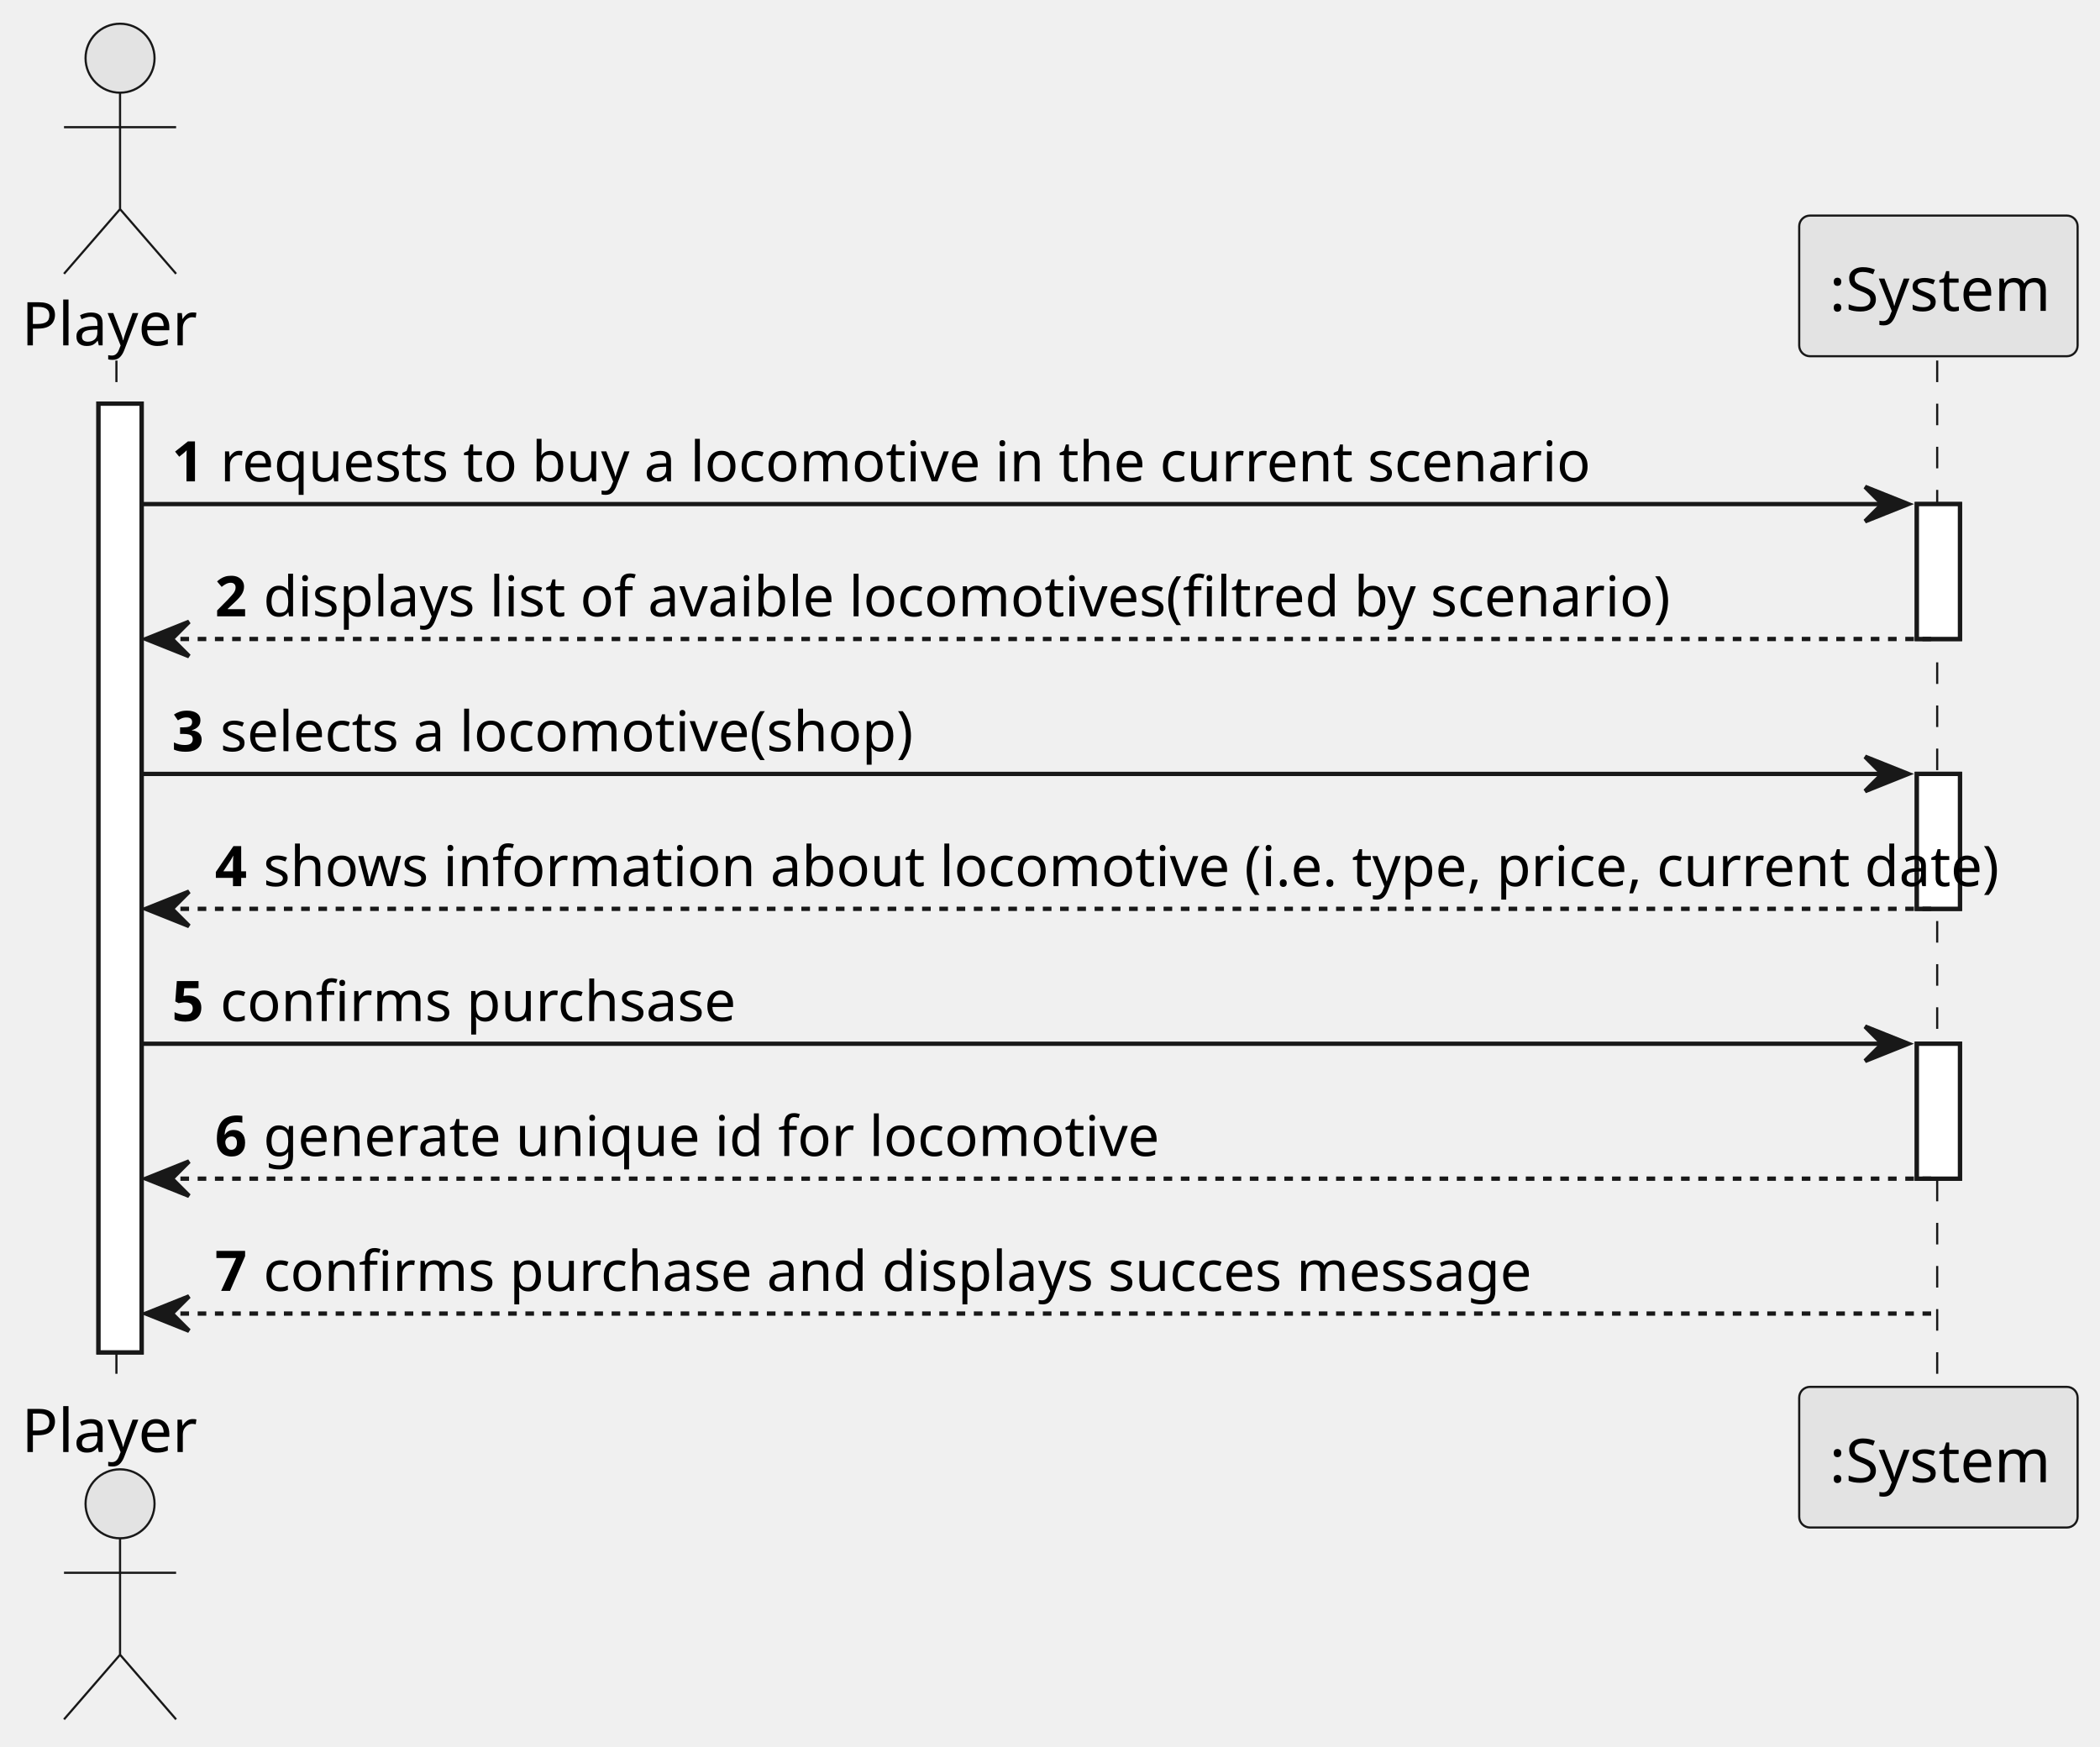
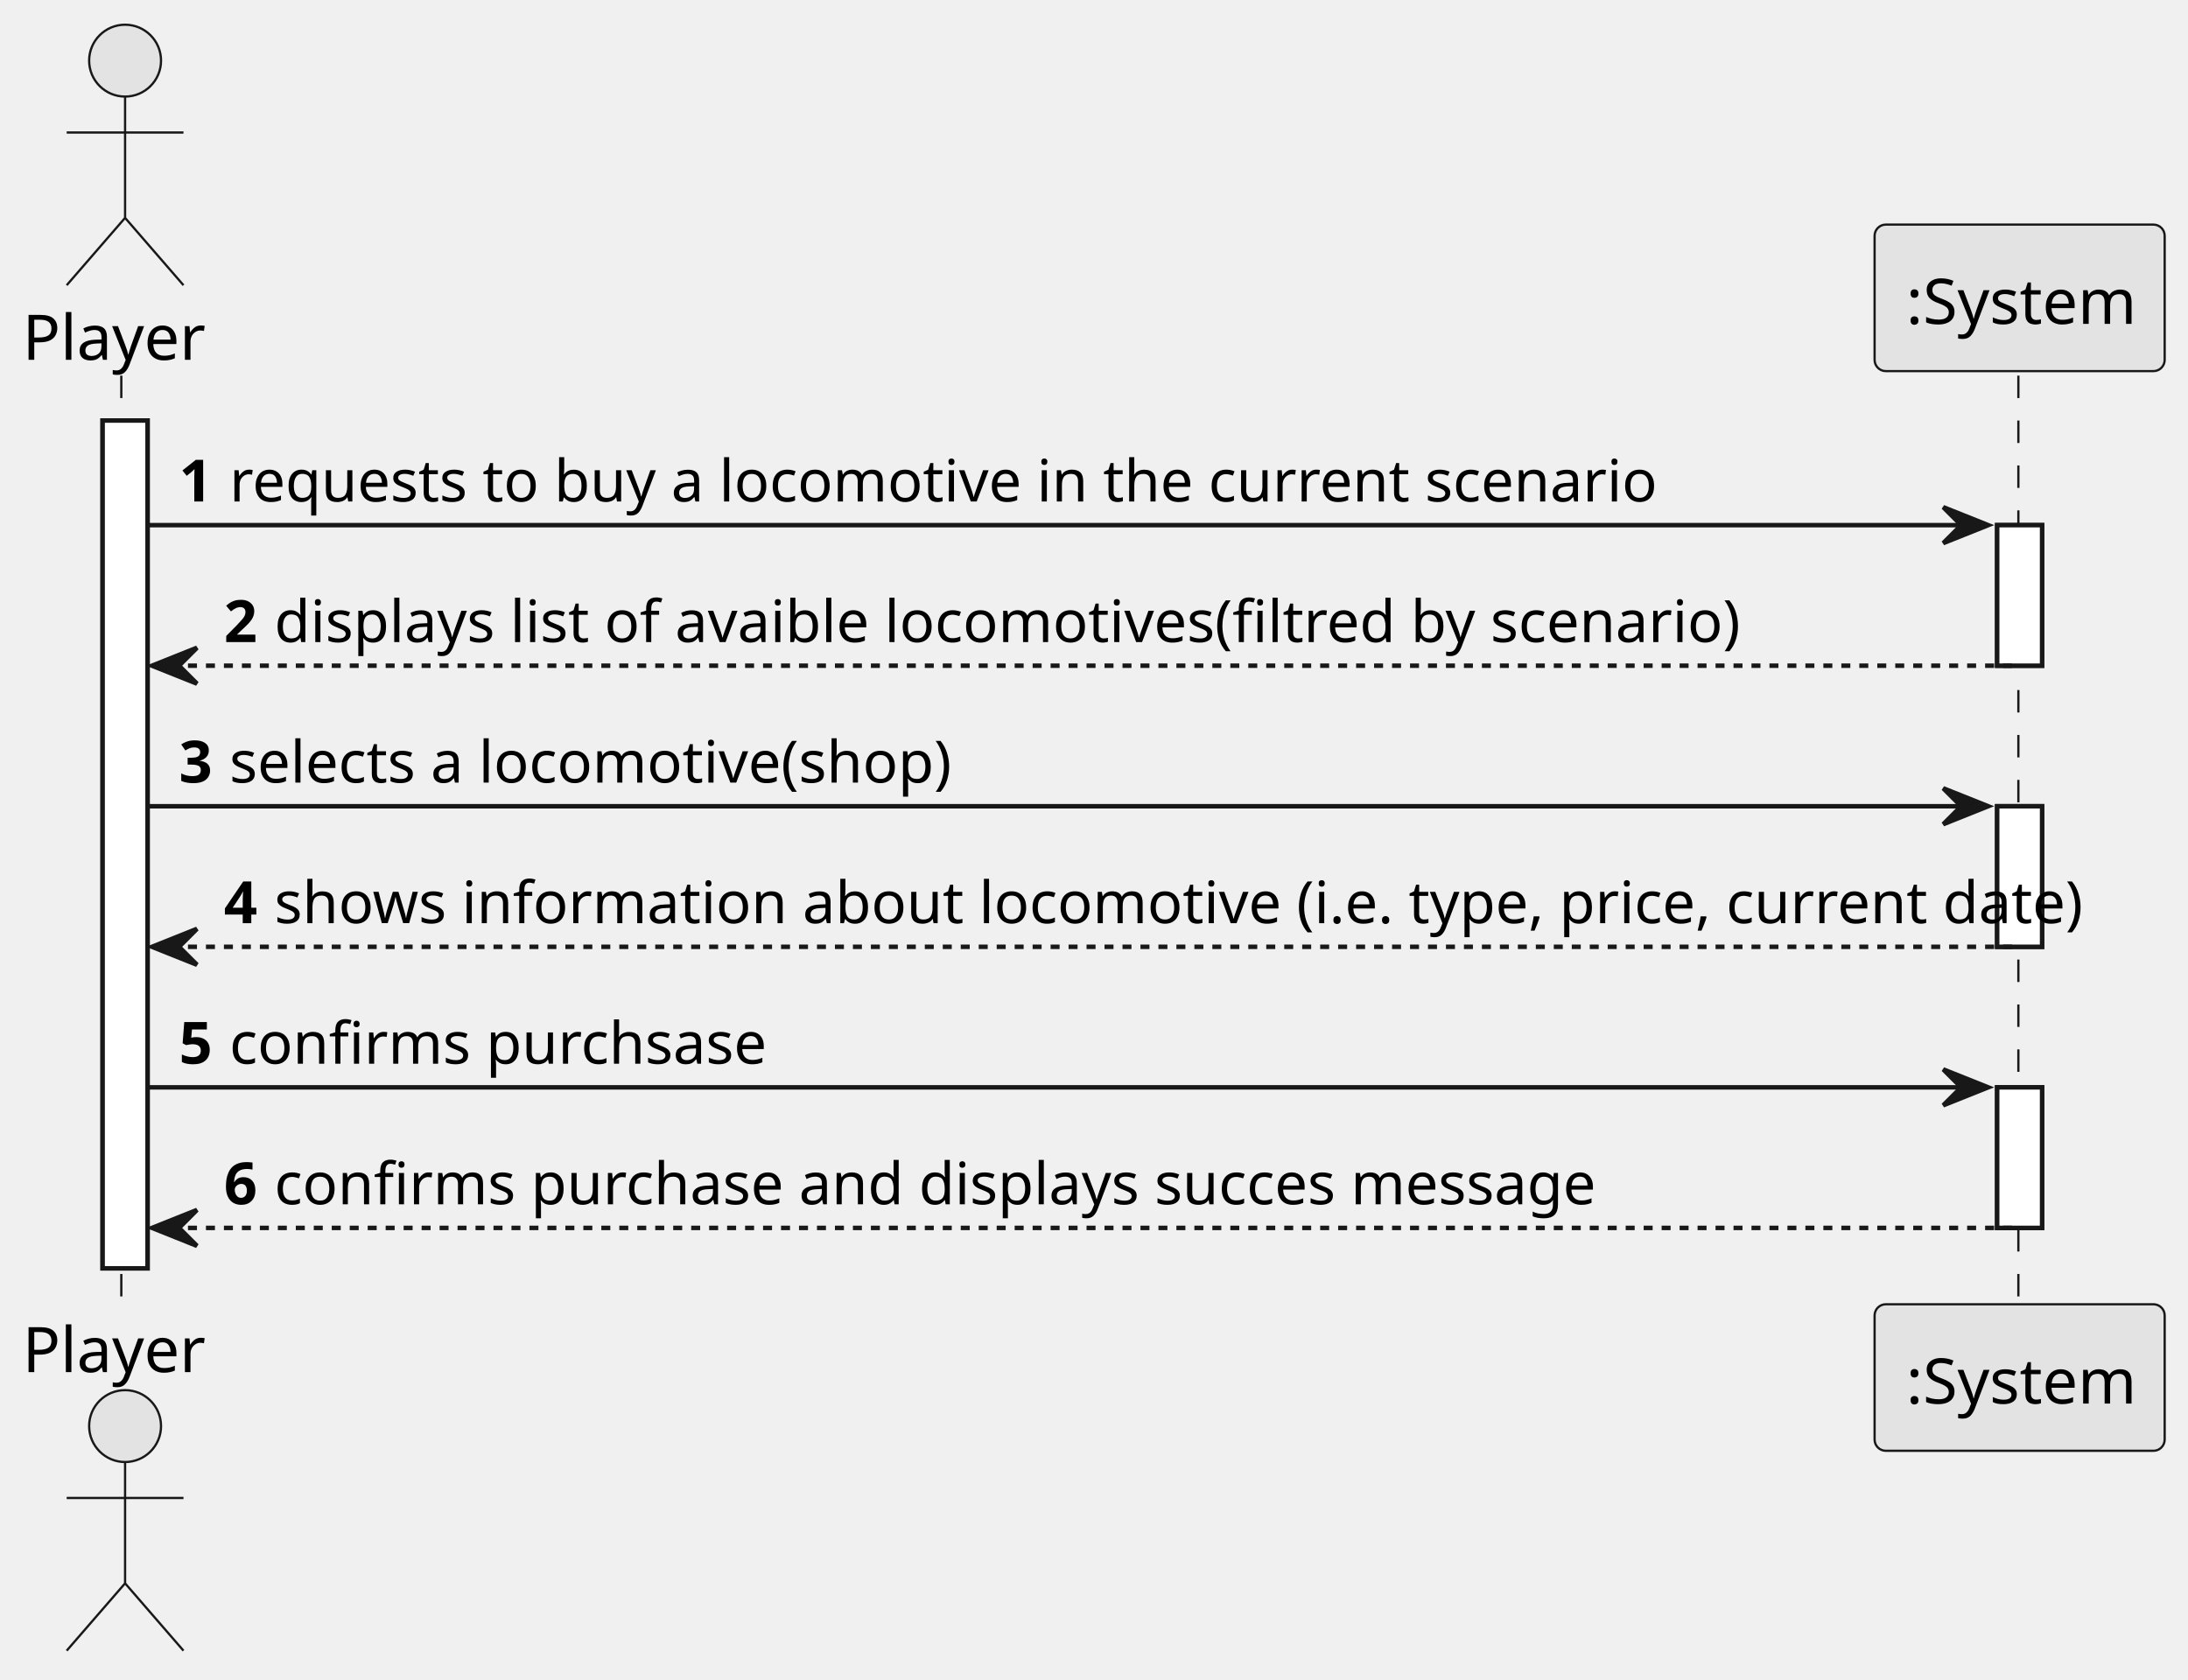
- <svg xmlns="http://www.w3.org/2000/svg" contentStyleType="text/css" height="405px" preserveAspectRatio="none" style="width:487px;height:405px;background:#FFFFFF;" version="1.1" viewBox="0 0 487 405" width="487px" zoomAndPan="magnify">
+ <svg xmlns="http://www.w3.org/2000/svg" contentStyleType="text/css" height="374px" preserveAspectRatio="none" style="width:487px;height:374px;background:#FFFFFF;" version="1.1" viewBox="0 0 487 374" width="487px" zoomAndPan="magnify">
  <defs />
  <g>
-     <rect fill="#FFFFFF" height="220.037" style="stroke:#181818;stroke-width:1.0;" width="10" x="22.841" y="93.621" />
+     <rect fill="#FFFFFF" height="188.746" style="stroke:#181818;stroke-width:1.0;" width="10" x="22.841" y="93.621" />
    <rect fill="#FFFFFF" height="31.291" style="stroke:#181818;stroke-width:1.0;" width="10" x="444.525" y="116.912" />
    <rect fill="#FFFFFF" height="31.291" style="stroke:#181818;stroke-width:1.0;" width="10" x="444.525" y="179.494" />
    <rect fill="#FFFFFF" height="31.291" style="stroke:#181818;stroke-width:1.0;" width="10" x="444.525" y="242.076" />
-     <line style="stroke:#181818;stroke-width:0.5;stroke-dasharray:5.0,5.0;" x1="27" x2="27" y1="83.621" y2="322.658" />
-     <line style="stroke:#181818;stroke-width:0.5;stroke-dasharray:5.0,5.0;" x1="449.243" x2="449.243" y1="83.621" y2="322.658" />
+     <line style="stroke:#181818;stroke-width:0.5;stroke-dasharray:5.0,5.0;" x1="27" x2="27" y1="83.621" y2="291.367" />
+     <line style="stroke:#181818;stroke-width:0.5;stroke-dasharray:5.0,5.0;" x1="449.243" x2="449.243" y1="83.621" y2="291.367" />
    <text fill="#000000" font-family="sans-serif" font-size="14" lengthAdjust="spacing" textLength="39.683" x="5" y="80.107">Player</text>
    <ellipse cx="27.841" cy="13.5" fill="#E3E3E3" rx="8" ry="8" style="stroke:#181818;stroke-width:0.5;" />
    <path d="M27.841,21.5 L27.841,48.5 M14.841,29.5 L40.841,29.5 M27.841,48.5 L14.841,63.5 M27.841,48.5 L40.841,63.5 " fill="none" style="stroke:#181818;stroke-width:0.5;" />
-     <text fill="#000000" font-family="sans-serif" font-size="14" lengthAdjust="spacing" textLength="39.683" x="5" y="336.766">Player</text>
-     <ellipse cx="27.841" cy="348.779" fill="#E3E3E3" rx="8" ry="8" style="stroke:#181818;stroke-width:0.5;" />
-     <path d="M27.841,356.779 L27.841,383.779 M14.841,364.779 L40.841,364.779 M27.841,383.779 L14.841,398.779 M27.841,383.779 L40.841,398.779 " fill="none" style="stroke:#181818;stroke-width:0.5;" />
+     <text fill="#000000" font-family="sans-serif" font-size="14" lengthAdjust="spacing" textLength="39.683" x="5" y="305.475">Player</text>
+     <ellipse cx="27.841" cy="317.488" fill="#E3E3E3" rx="8" ry="8" style="stroke:#181818;stroke-width:0.5;" />
+     <path d="M27.841,325.488 L27.841,352.488 M14.841,333.488 L40.841,333.488 M27.841,352.488 L14.841,367.488 M27.841,352.488 L40.841,367.488 " fill="none" style="stroke:#181818;stroke-width:0.5;" />
    <rect fill="#E3E3E3" height="32.621" rx="2.5" ry="2.5" style="stroke:#181818;stroke-width:0.5;" width="64.565" x="417.243" y="50" />
    <text fill="#000000" font-family="sans-serif" font-size="14" lengthAdjust="spacing" textLength="50.565" x="424.243" y="72.107">:System</text>
-     <rect fill="#E3E3E3" height="32.621" rx="2.5" ry="2.5" style="stroke:#181818;stroke-width:0.5;" width="64.565" x="417.243" y="321.658" />
-     <text fill="#000000" font-family="sans-serif" font-size="14" lengthAdjust="spacing" textLength="50.565" x="424.243" y="343.766">:System</text>
-     <rect fill="#FFFFFF" height="220.037" style="stroke:#181818;stroke-width:1.0;" width="10" x="22.841" y="93.621" />
+     <rect fill="#E3E3E3" height="32.621" rx="2.5" ry="2.5" style="stroke:#181818;stroke-width:0.5;" width="64.565" x="417.243" y="290.367" />
+     <text fill="#000000" font-family="sans-serif" font-size="14" lengthAdjust="spacing" textLength="50.565" x="424.243" y="312.475">:System</text>
+     <rect fill="#FFFFFF" height="188.746" style="stroke:#181818;stroke-width:1.0;" width="10" x="22.841" y="93.621" />
    <rect fill="#FFFFFF" height="31.291" style="stroke:#181818;stroke-width:1.0;" width="10" x="444.525" y="116.912" />
    <rect fill="#FFFFFF" height="31.291" style="stroke:#181818;stroke-width:1.0;" width="10" x="444.525" y="179.494" />
    <rect fill="#FFFFFF" height="31.291" style="stroke:#181818;stroke-width:1.0;" width="10" x="444.525" y="242.076" />
    <polygon fill="#181818" points="432.525,112.912,442.525,116.912,432.525,120.912,436.525,116.912" style="stroke:#181818;stroke-width:1.0;" />
    <line style="stroke:#181818;stroke-width:1.0;" x1="32.841" x2="438.525" y1="116.912" y2="116.912" />
    <text fill="#000000" font-family="sans-serif" font-size="13" font-weight="bold" lengthAdjust="spacing" textLength="7.23" x="39.841" y="111.649">1</text>
    <text fill="#000000" font-family="sans-serif" font-size="13" lengthAdjust="spacing" textLength="297.711" x="51.071" y="111.649">requests to buy a locomotive in the current scenario</text>
    <polygon fill="#181818" points="43.841,144.203,33.841,148.203,43.841,152.203,39.841,148.203" style="stroke:#181818;stroke-width:1.0;" />
    <line style="stroke:#181818;stroke-width:1.0;stroke-dasharray:2.0,2.0;" x1="37.841" x2="448.525" y1="148.203" y2="148.203" />
    <text fill="#000000" font-family="sans-serif" font-size="13" font-weight="bold" lengthAdjust="spacing" textLength="7.23" x="49.841" y="142.94">2</text>
    <text fill="#000000" font-family="sans-serif" font-size="13" lengthAdjust="spacing" textLength="308.515" x="61.071" y="142.94">displays list of avaible locomotives(filtred by scenario)</text>
    <polygon fill="#181818" points="432.525,175.494,442.525,179.494,432.525,183.494,436.525,179.494" style="stroke:#181818;stroke-width:1.0;" />
    <line style="stroke:#181818;stroke-width:1.0;" x1="32.841" x2="438.525" y1="179.494" y2="179.494" />
    <text fill="#000000" font-family="sans-serif" font-size="13" font-weight="bold" lengthAdjust="spacing" textLength="7.23" x="39.841" y="174.231">3</text>
    <text fill="#000000" font-family="sans-serif" font-size="13" lengthAdjust="spacing" textLength="153.899" x="51.071" y="174.231">selects a locomotive(shop)</text>
    <polygon fill="#181818" points="43.841,206.785,33.841,210.785,43.841,214.785,39.841,210.785" style="stroke:#181818;stroke-width:1.0;" />
    <line style="stroke:#181818;stroke-width:1.0;stroke-dasharray:2.0,2.0;" x1="37.841" x2="448.525" y1="210.785" y2="210.785" />
    <text fill="#000000" font-family="sans-serif" font-size="13" font-weight="bold" lengthAdjust="spacing" textLength="7.23" x="49.841" y="205.523">4</text>
    <text fill="#000000" font-family="sans-serif" font-size="13" lengthAdjust="spacing" textLength="376.454" x="61.071" y="205.523">shows information about locomotive (i.e. type, price, current date)</text>
    <polygon fill="#181818" points="432.525,238.076,442.525,242.076,432.525,246.076,436.525,242.076" style="stroke:#181818;stroke-width:1.0;" />
    <line style="stroke:#181818;stroke-width:1.0;" x1="32.841" x2="438.525" y1="242.076" y2="242.076" />
    <text fill="#000000" font-family="sans-serif" font-size="13" font-weight="bold" lengthAdjust="spacing" textLength="7.23" x="39.841" y="236.814">5</text>
    <text fill="#000000" font-family="sans-serif" font-size="13" lengthAdjust="spacing" textLength="112.709" x="51.071" y="236.814">confirms purchsase</text>
    <polygon fill="#181818" points="43.841,269.367,33.841,273.367,43.841,277.367,39.841,273.367" style="stroke:#181818;stroke-width:1.0;" />
    <line style="stroke:#181818;stroke-width:1.0;stroke-dasharray:2.0,2.0;" x1="37.841" x2="448.525" y1="273.367" y2="273.367" />
    <text fill="#000000" font-family="sans-serif" font-size="13" font-weight="bold" lengthAdjust="spacing" textLength="7.23" x="49.841" y="268.104">6</text>
-     <text fill="#000000" font-family="sans-serif" font-size="13" lengthAdjust="spacing" textLength="192.232" x="61.071" y="268.104">generate unique id for locomotive</text>
-     <polygon fill="#181818" points="43.841,300.658,33.841,304.658,43.841,308.658,39.841,304.658" style="stroke:#181818;stroke-width:1.0;" />
-     <line style="stroke:#181818;stroke-width:1.0;stroke-dasharray:2.0,2.0;" x1="37.841" x2="448.525" y1="304.658" y2="304.658" />
-     <text fill="#000000" font-family="sans-serif" font-size="13" font-weight="bold" lengthAdjust="spacing" textLength="7.23" x="49.841" y="299.396">7</text>
-     <text fill="#000000" font-family="sans-serif" font-size="13" lengthAdjust="spacing" textLength="282.522" x="61.071" y="299.396">confirms purchase and displays succes message</text>
+     <text fill="#000000" font-family="sans-serif" font-size="13" lengthAdjust="spacing" textLength="282.522" x="61.071" y="268.104">confirms purchase and displays succes message</text>
  </g>
</svg>
